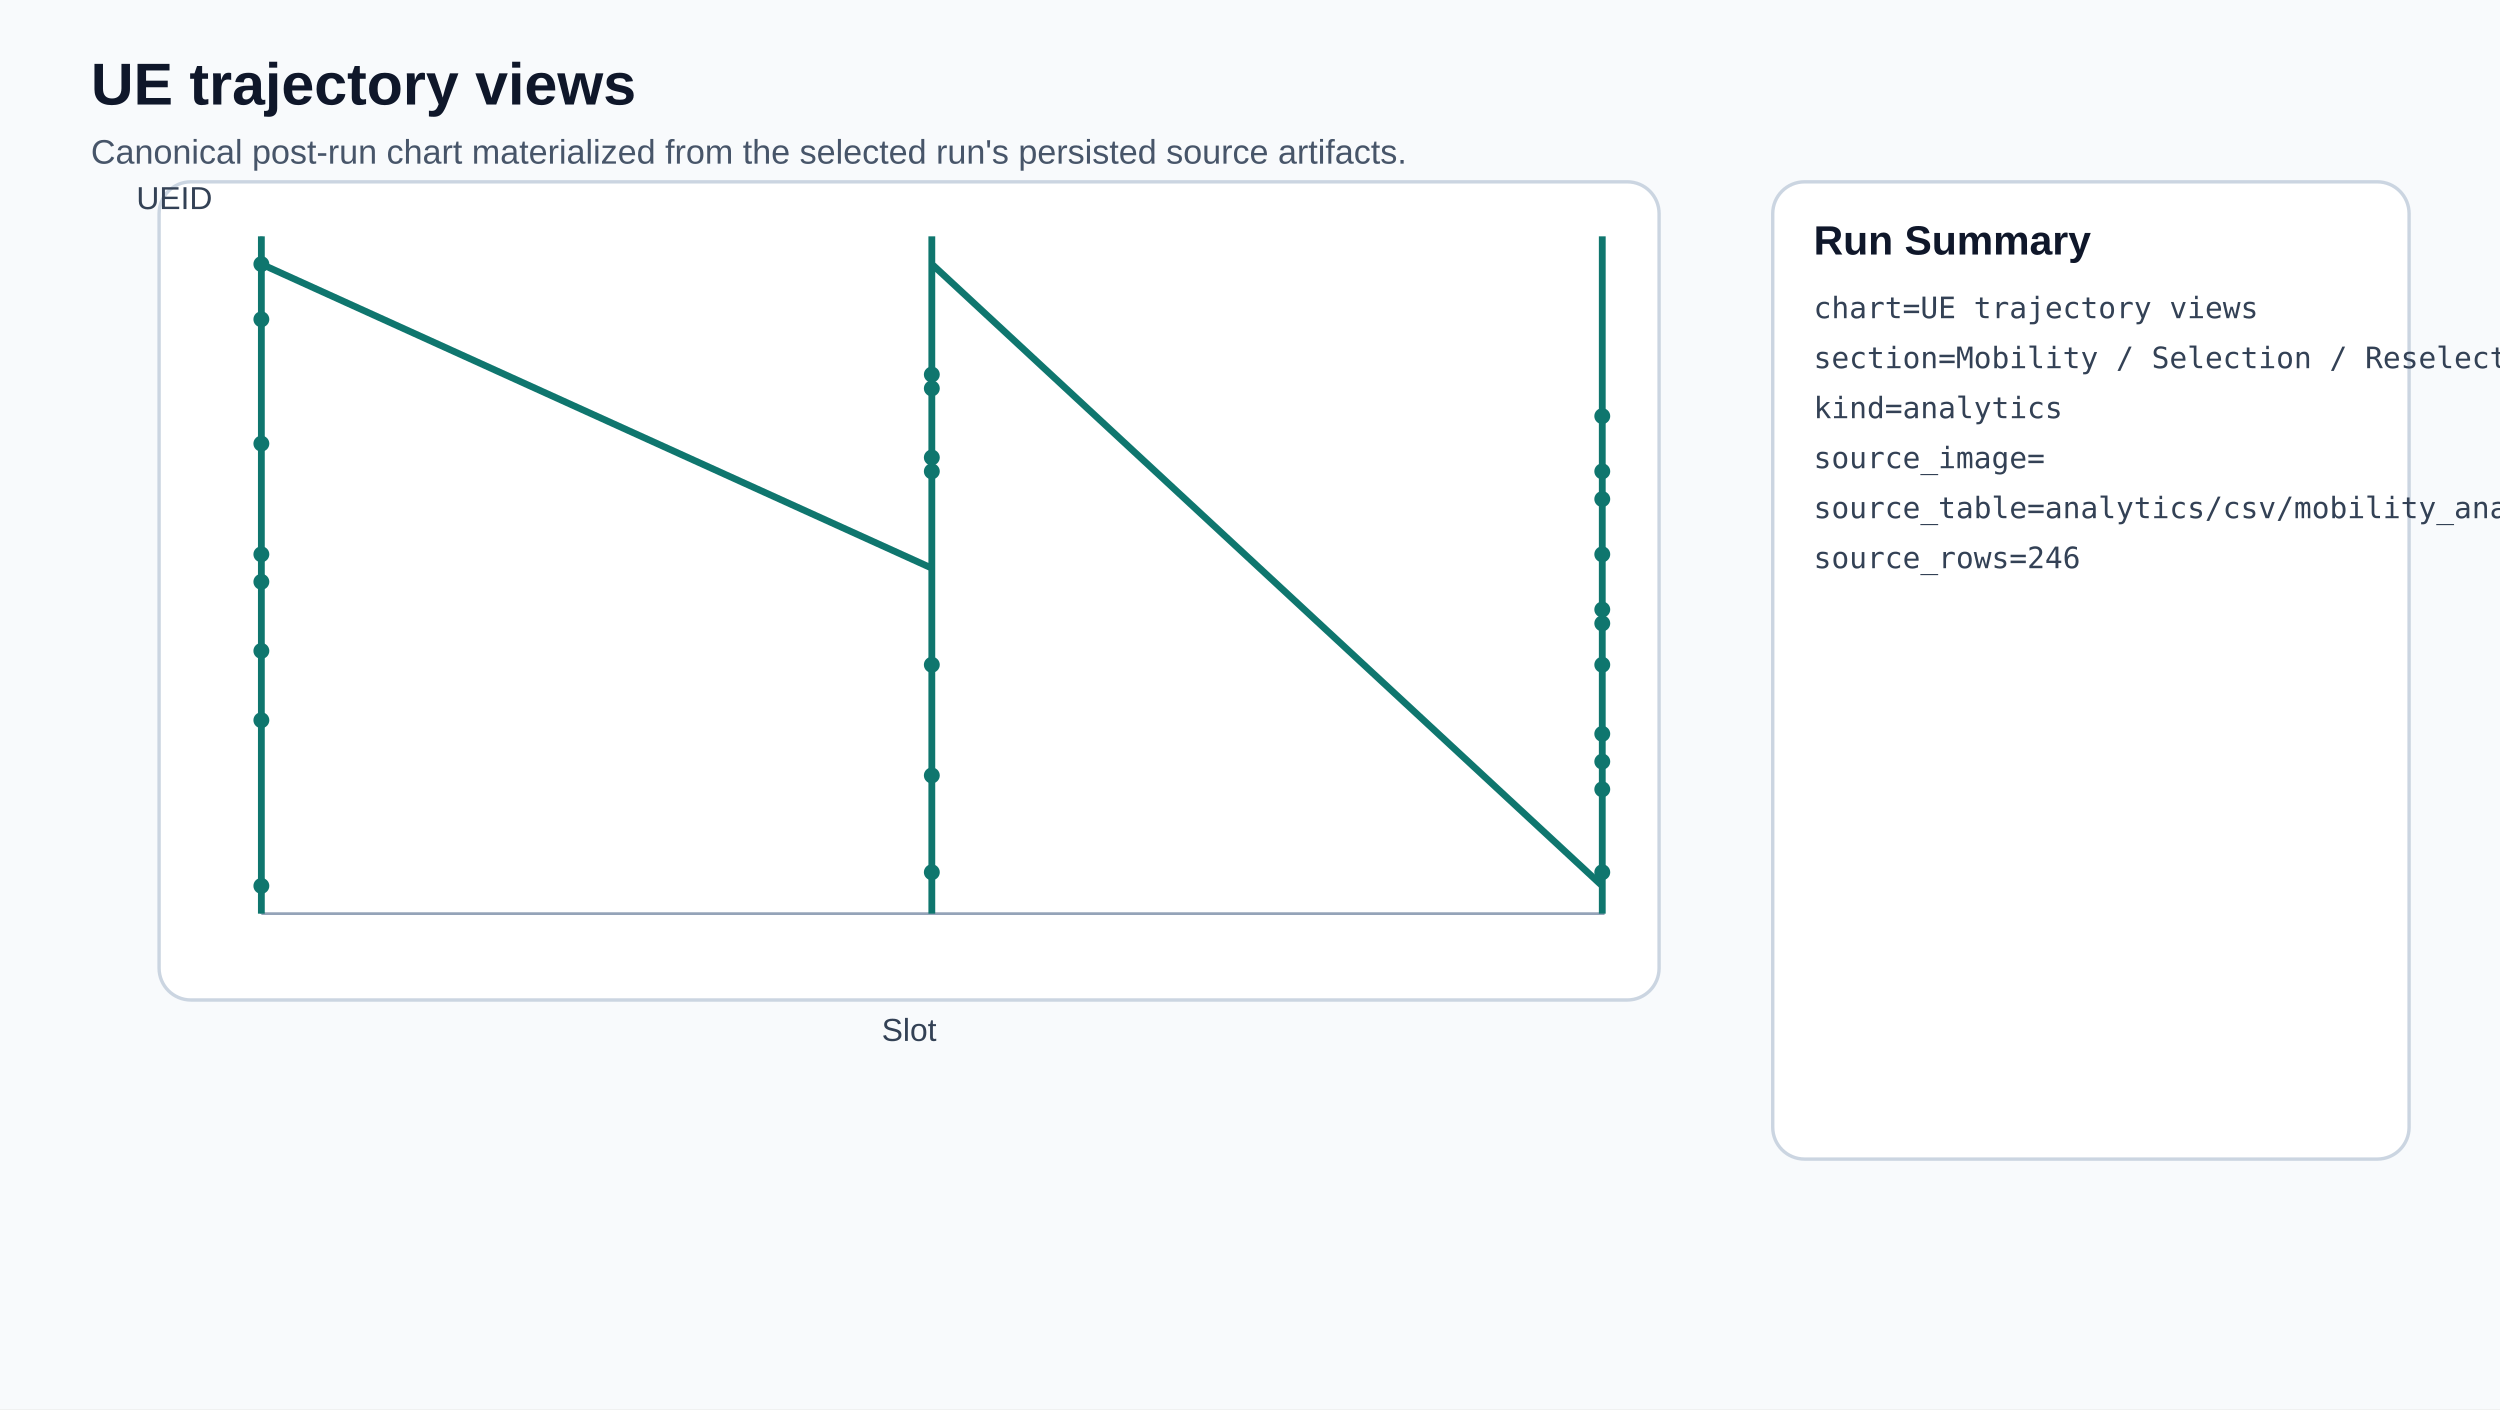
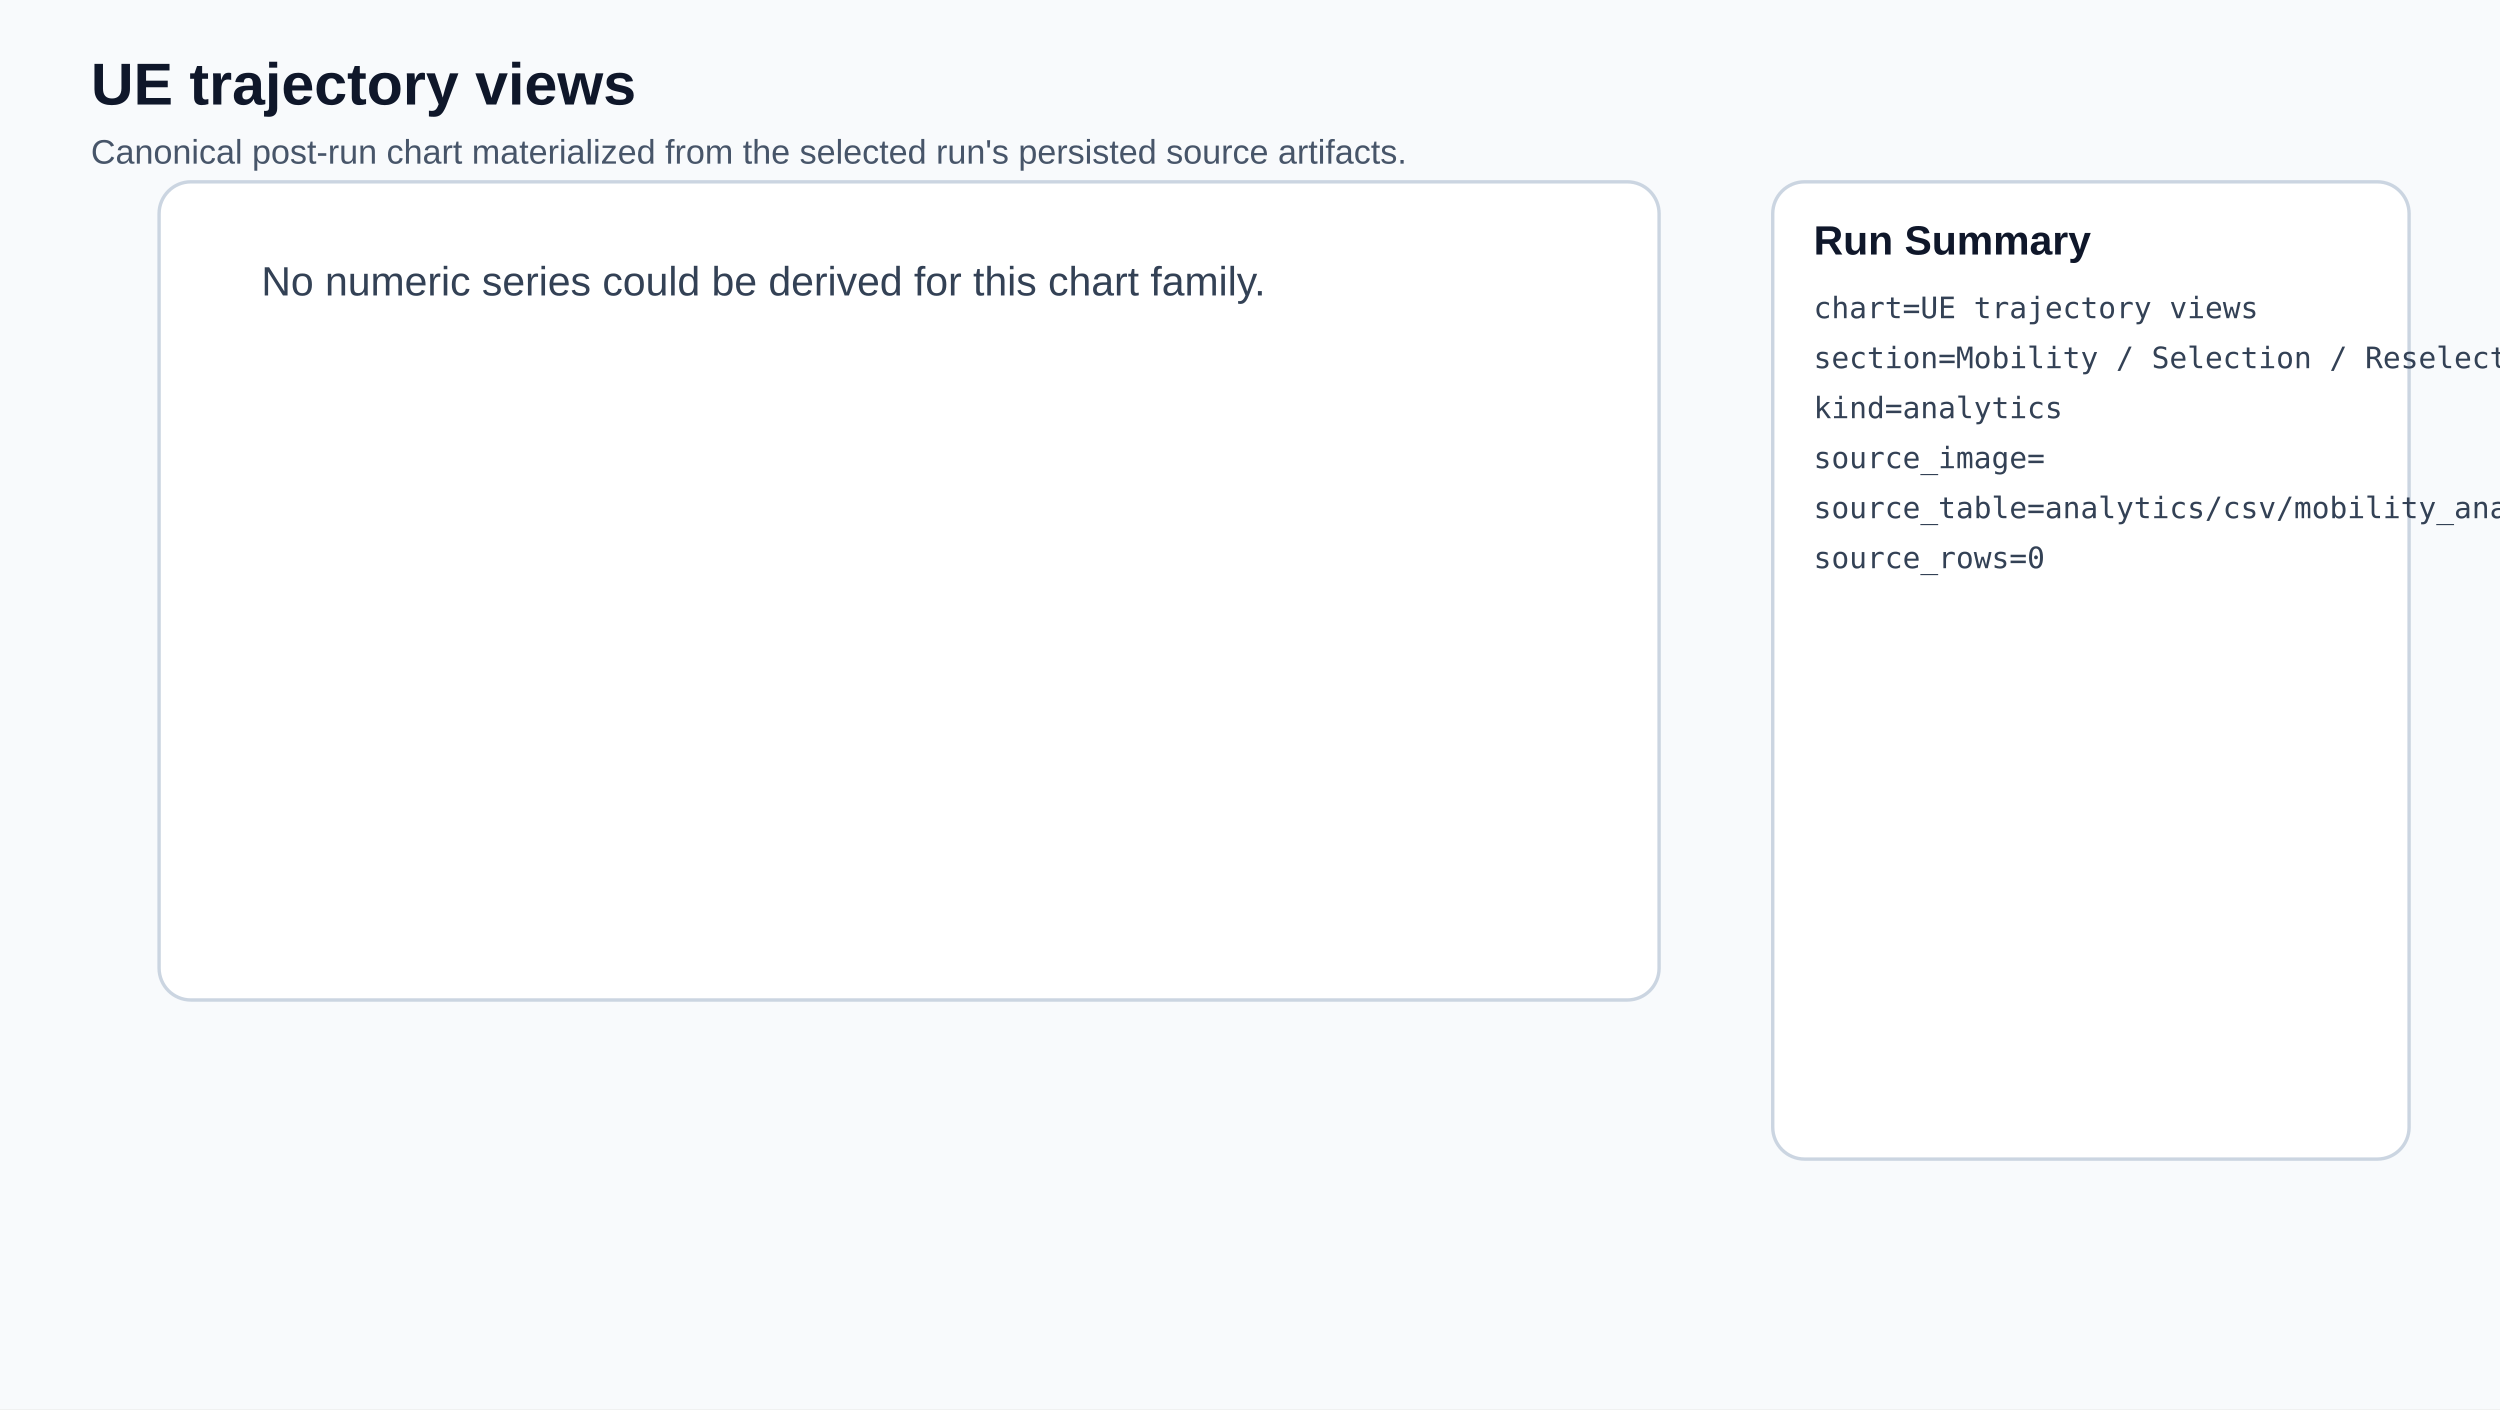
<svg xmlns="http://www.w3.org/2000/svg" width="1100" height="620" viewBox="0 0 1100 620">
  <rect width="100%" height="100%" fill="#f8fafc" />
  <text x="40" y="46" font-family="Segoe UI,Arial,sans-serif" font-size="26" font-weight="700" fill="#0f172a">UE trajectory views</text>
  <text x="40" y="72" font-family="Segoe UI,Arial,sans-serif" font-size="15" fill="#475569">Canonical post-run chart materialized from the selected run's persisted source artifacts.</text>
  <rect x="70" y="80" width="660" height="360" rx="14" fill="#ffffff" stroke="#cbd5e1" stroke-width="1.5" />
-   <line x1="115" y1="402" x2="706" y2="402" stroke="#94a3b8" stroke-width="1.2" />
-   <line x1="115" y1="104" x2="115" y2="402" stroke="#94a3b8" stroke-width="1.2" />
-   <polyline fill="none" stroke="#0f766e" stroke-width="3" points="115.0,389.8 115.0,377.7 115.0,365.5 115.0,353.3 115.0,322.9 115.0,292.5 115.0,250.0 115.0,243.9 115.0,146.6 115.0,122.2 115.0,383.8 115.0,371.6 115.0,347.3 115.0,231.7 115.0,195.2 115.0,158.7 115.0,134.4 115.0,104.0 115.0,395.9 115.0,335.1 115.0,329.0 115.0,316.9 115.0,310.8 115.0,298.6 115.0,268.2 115.0,262.1 115.0,207.4 115.0,201.3 115.0,286.4 115.0,274.3 115.0,213.5 115.0,183.1 115.0,177.0 115.0,164.8 115.0,152.7 115.0,140.5 115.0,110.1 115.0,402.0 115.0,359.4 115.0,341.2 115.0,304.7 115.0,280.4 115.0,256.0 115.0,237.8 115.0,225.6 115.0,219.6 115.0,189.1 115.0,170.9 115.0,128.3 115.0,116.2 410.0,250.0 410.0,322.9 410.0,389.8 410.0,377.7 410.0,365.5 410.0,353.3 410.0,292.5 410.0,243.9 410.0,146.6 410.0,122.2 410.0,347.3 410.0,104.0 410.0,371.6 410.0,383.8 410.0,231.7 410.0,195.2 410.0,158.7 410.0,134.4 410.0,395.9 410.0,298.6 410.0,201.3 410.0,335.1 410.0,329.0 410.0,316.9 410.0,310.8 410.0,268.2 410.0,262.1 410.0,207.4 410.0,274.3 410.0,177.0 410.0,152.7 410.0,286.4 410.0,213.5 410.0,183.1 410.0,164.8 410.0,140.5 410.0,110.1 410.0,225.6 410.0,128.3 410.0,402.0 410.0,359.4 410.0,341.2 410.0,304.7 410.0,280.4 410.0,256.0 410.0,237.8 410.0,219.6 410.0,189.1 410.0,170.9 410.0,116.2 705.0,389.8 705.0,250.0 705.0,146.6 705.0,122.2 705.0,292.5 705.0,322.9 705.0,377.7 705.0,353.3 705.0,164.8 705.0,347.3 705.0,195.2 705.0,104.0 705.0,383.8 705.0,371.6 705.0,231.7 705.0,158.7 705.0,134.4 705.0,395.9 705.0,316.9 705.0,268.2 705.0,298.6 705.0,335.1 705.0,329.0 705.0,310.8 705.0,262.1 705.0,207.4 705.0,274.3 705.0,201.3 705.0,152.7 705.0,177.0 705.0,359.4 705.0,286.4 705.0,213.5 705.0,183.1 705.0,140.5 705.0,110.1 705.0,225.6 705.0,170.9 705.0,365.5 705.0,128.3 705.0,243.9 705.0,341.2 705.0,402.0 705.0,304.7 705.0,280.4 705.0,256.0 705.0,237.8 705.0,219.6 705.0,189.1 705.0,116.2 705.0,389.8 705.0,377.7 705.0,353.3 705.0,322.9 705.0,292.5 705.0,250.0 705.0,164.8 705.0,146.6 705.0,122.2 705.0,383.8 705.0,371.6 705.0,347.3 705.0,231.7 705.0,195.2 705.0,158.7 705.0,134.4 705.0,104.0 705.0,395.9 705.0,335.1 705.0,329.0 705.0,316.9 705.0,310.8 705.0,298.6 705.0,268.2 705.0,262.1 705.0,207.4 705.0,359.4 705.0,286.4 705.0,274.3 705.0,213.5" />
-   <circle cx="115.0" cy="389.8" r="3.5" fill="#0f766e" />
-   <circle cx="115.0" cy="243.9" r="3.5" fill="#0f766e" />
-   <circle cx="115.0" cy="195.2" r="3.5" fill="#0f766e" />
-   <circle cx="115.0" cy="316.9" r="3.5" fill="#0f766e" />
-   <circle cx="115.0" cy="286.4" r="3.5" fill="#0f766e" />
-   <circle cx="115.0" cy="140.5" r="3.5" fill="#0f766e" />
-   <circle cx="115.0" cy="256.0" r="3.5" fill="#0f766e" />
-   <circle cx="115.0" cy="116.2" r="3.5" fill="#0f766e" />
-   <circle cx="410.0" cy="292.5" r="3.5" fill="#0f766e" />
-   <circle cx="410.0" cy="383.8" r="3.5" fill="#0f766e" />
-   <circle cx="410.0" cy="201.3" r="3.5" fill="#0f766e" />
-   <circle cx="410.0" cy="207.4" r="3.5" fill="#0f766e" />
-   <circle cx="410.0" cy="164.8" r="3.5" fill="#0f766e" />
-   <circle cx="410.0" cy="341.2" r="3.5" fill="#0f766e" />
-   <circle cx="410.0" cy="170.9" r="3.5" fill="#0f766e" />
-   <circle cx="705.0" cy="322.9" r="3.5" fill="#0f766e" />
-   <circle cx="705.0" cy="383.8" r="3.5" fill="#0f766e" />
-   <circle cx="705.0" cy="268.2" r="3.5" fill="#0f766e" />
-   <circle cx="705.0" cy="274.3" r="3.5" fill="#0f766e" />
-   <circle cx="705.0" cy="183.1" r="3.5" fill="#0f766e" />
-   <circle cx="705.0" cy="243.9" r="3.5" fill="#0f766e" />
-   <circle cx="705.0" cy="219.6" r="3.5" fill="#0f766e" />
-   <circle cx="705.0" cy="292.5" r="3.5" fill="#0f766e" />
-   <circle cx="705.0" cy="347.3" r="3.5" fill="#0f766e" />
-   <circle cx="705.0" cy="335.1" r="3.5" fill="#0f766e" />
-   <circle cx="705.0" cy="207.4" r="3.5" fill="#0f766e" />
-   <text x="400.0" y="458" text-anchor="middle" font-family="Segoe UI,Arial,sans-serif" font-size="14" fill="#334155">Slot</text>
-   <text x="60" y="92" font-family="Segoe UI,Arial,sans-serif" font-size="14" fill="#334155">UEID</text>
+   <text x="115" y="130" font-family="Segoe UI,Arial,sans-serif" font-size="18" fill="#334155">No numeric series could be derived for this chart family.</text>
  <rect x="780" y="80" width="280" height="430" rx="14" fill="#ffffff" stroke="#cbd5e1" stroke-width="1.5" />
  <text x="798" y="112" font-family="Segoe UI,Arial,sans-serif" font-size="18" font-weight="700" fill="#0f172a">Run Summary</text>
  <text x="798" y="140" font-family="Consolas,Segoe UI Mono,monospace" font-size="13" fill="#334155">chart=UE trajectory views</text>
  <text x="798" y="162" font-family="Consolas,Segoe UI Mono,monospace" font-size="13" fill="#334155">section=Mobility / Selection / Reselection / Handover Analytics</text>
  <text x="798" y="184" font-family="Consolas,Segoe UI Mono,monospace" font-size="13" fill="#334155">kind=analytics</text>
  <text x="798" y="206" font-family="Consolas,Segoe UI Mono,monospace" font-size="13" fill="#334155">source_image=</text>
  <text x="798" y="228" font-family="Consolas,Segoe UI Mono,monospace" font-size="13" fill="#334155">source_table=analytics/csv/mobility_analytics.csv</text>
-   <text x="798" y="250" font-family="Consolas,Segoe UI Mono,monospace" font-size="13" fill="#334155">source_rows=246</text>
+   <text x="798" y="250" font-family="Consolas,Segoe UI Mono,monospace" font-size="13" fill="#334155">source_rows=0</text>
</svg>
